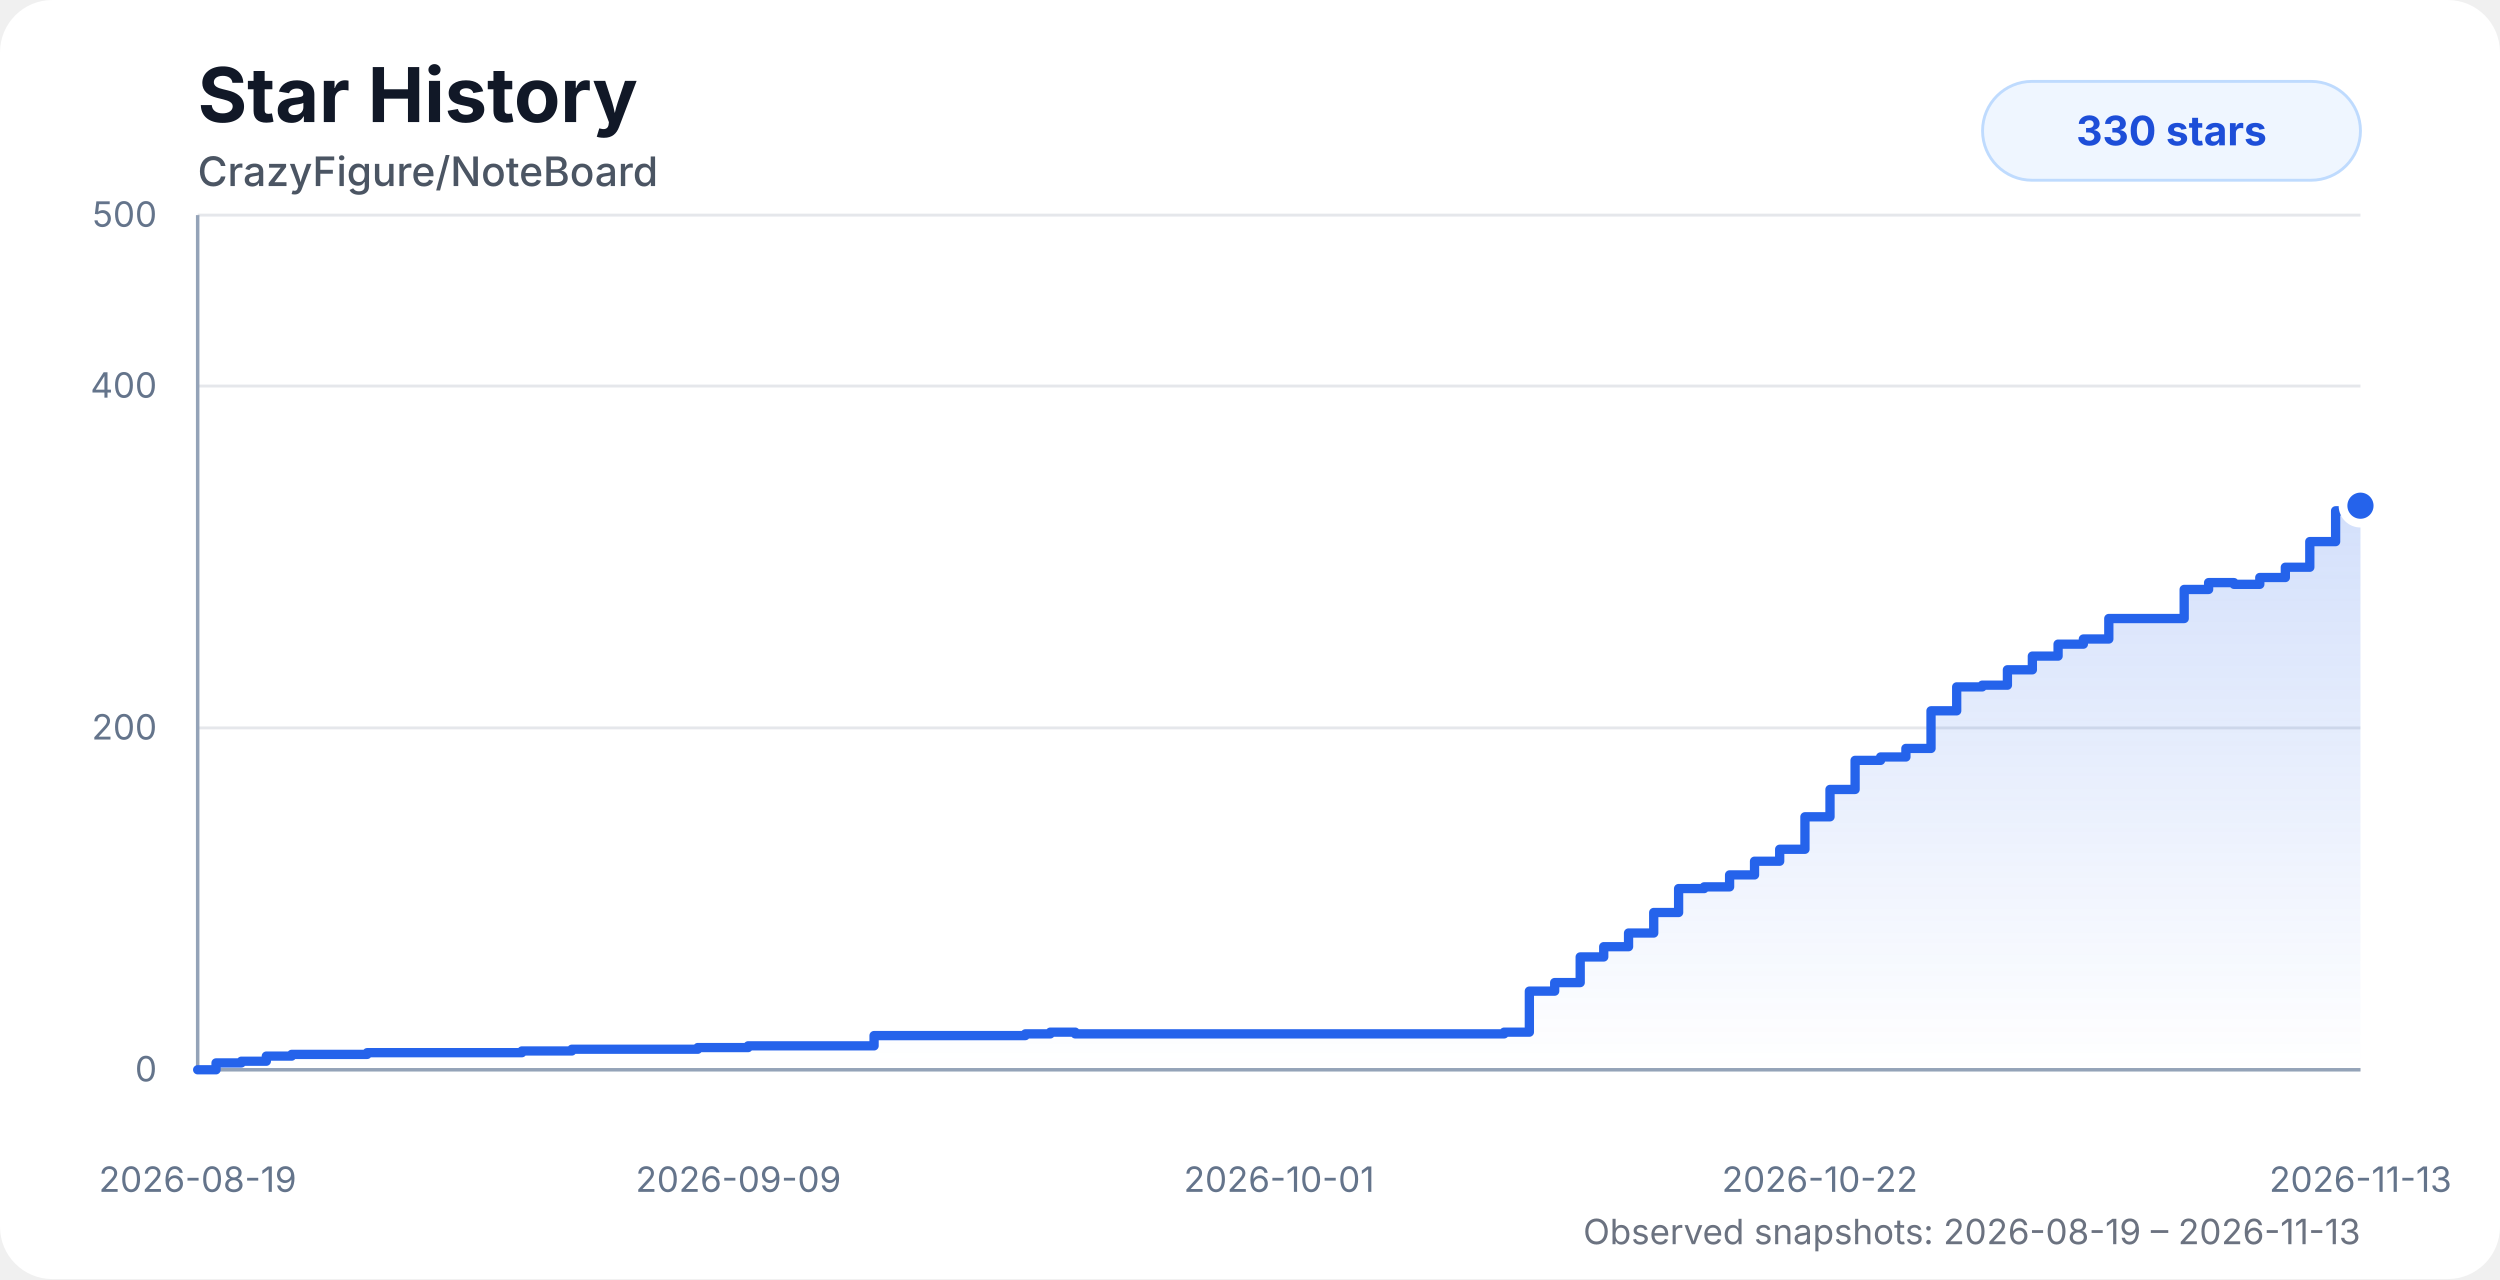
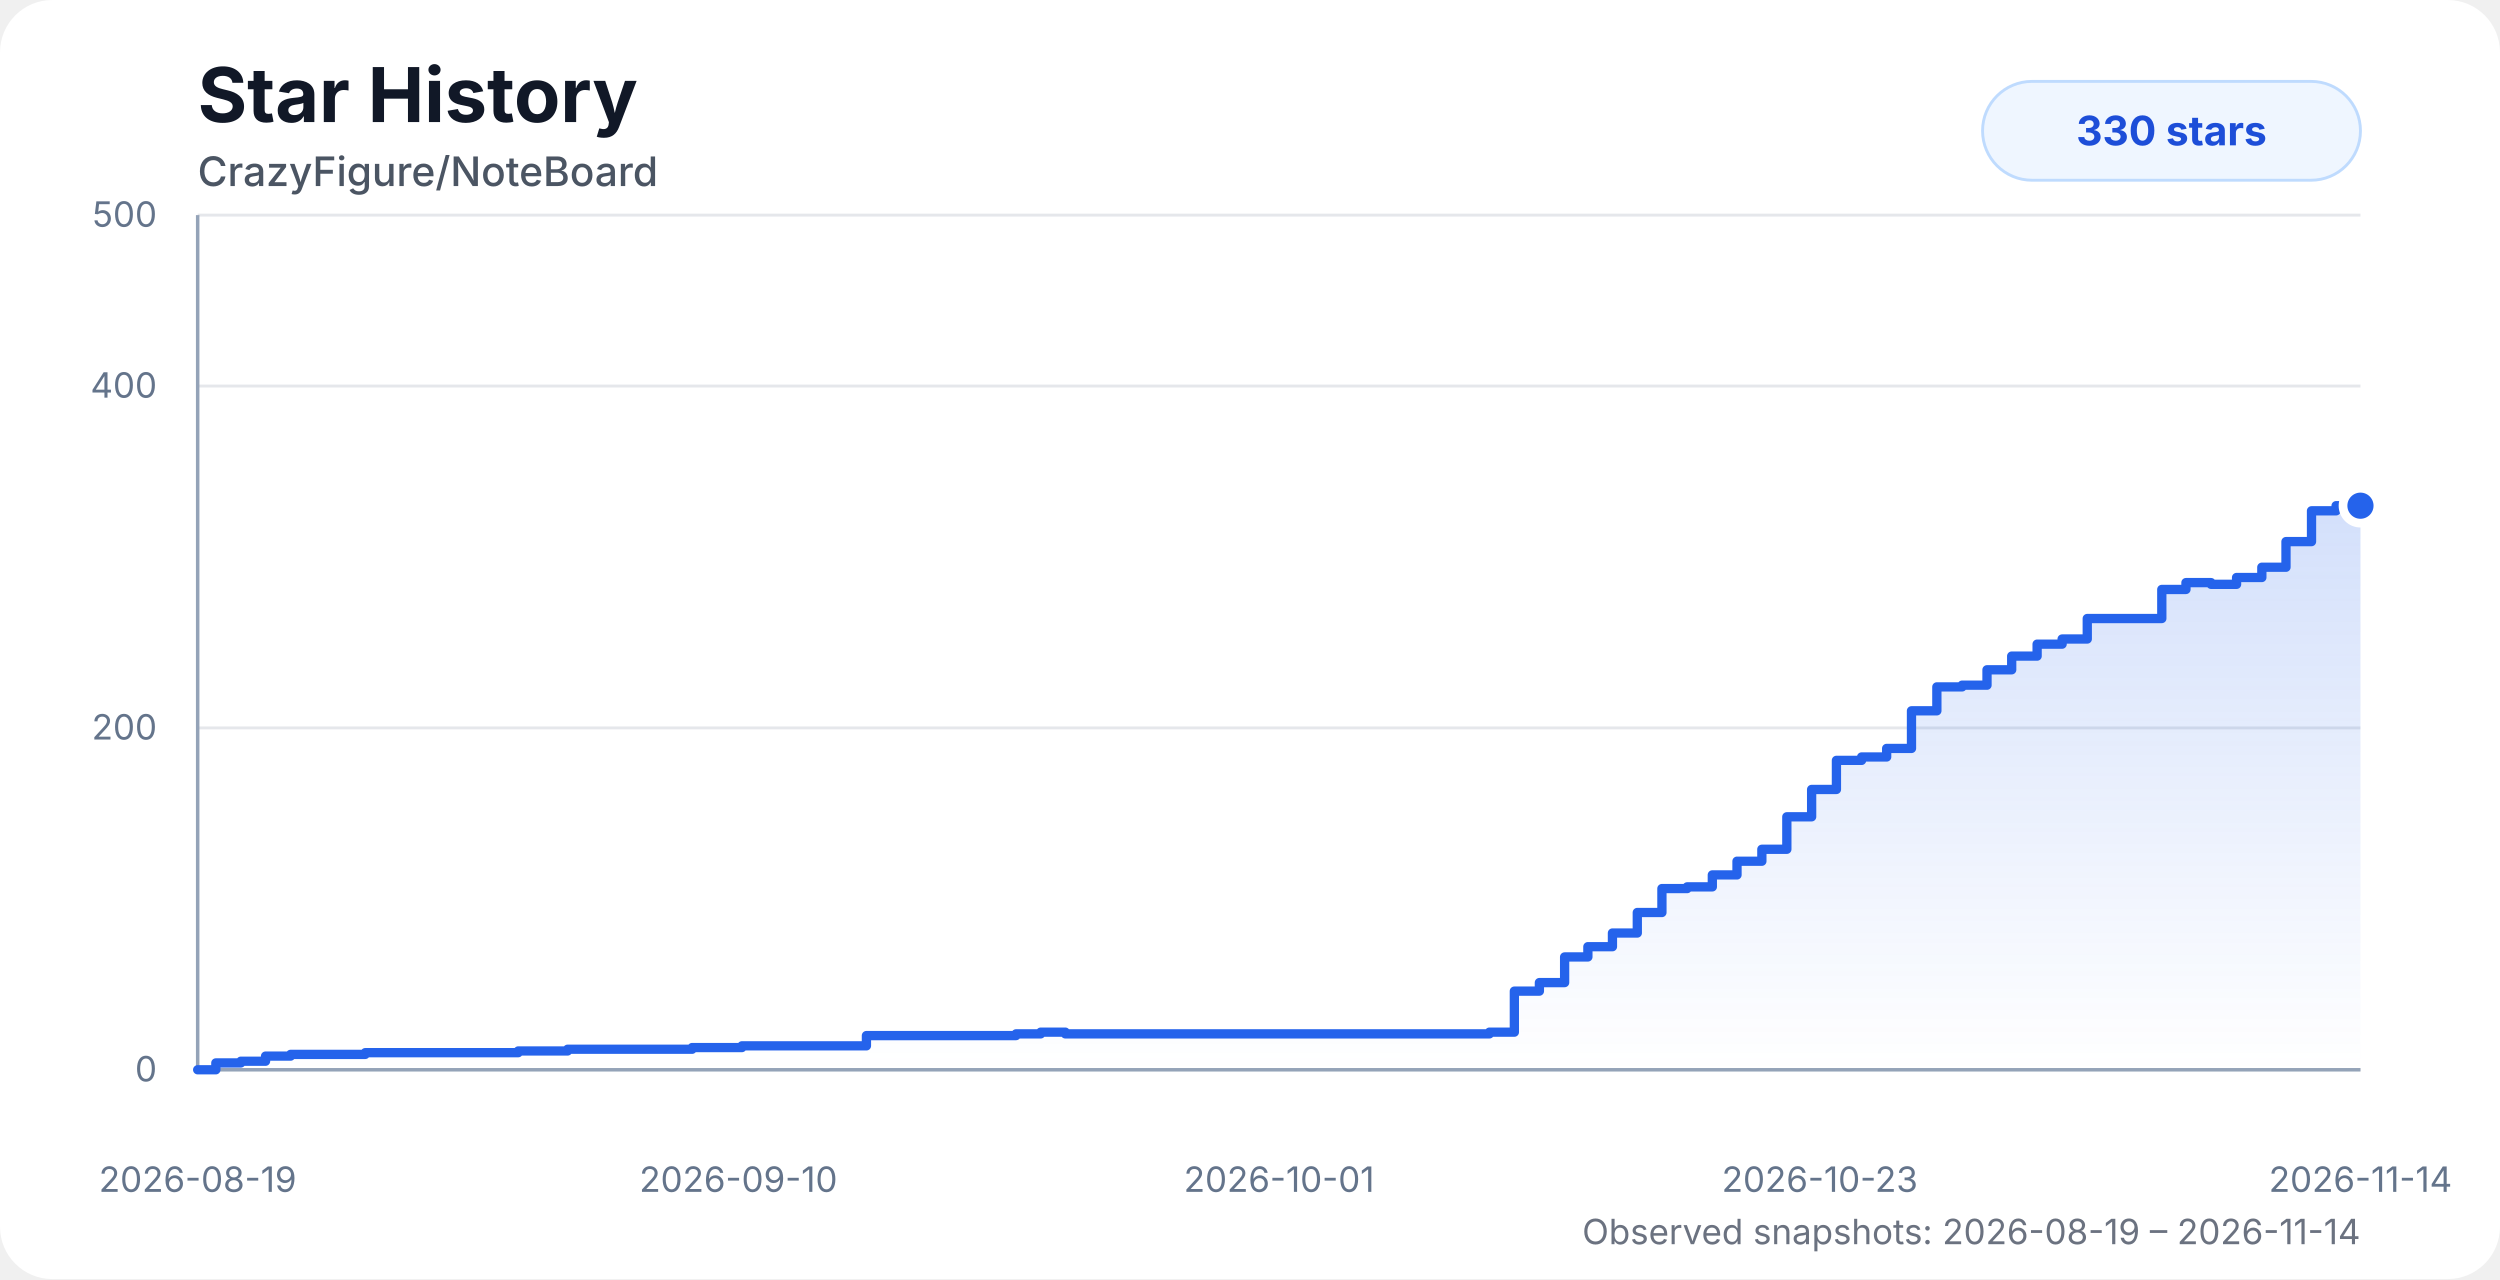
<svg xmlns="http://www.w3.org/2000/svg" width="860" height="440" viewBox="0 0 860 440" role="img" aria-labelledby="title desc">
  <style>
    .chart-bg { fill: #ffffff; }
    .title { fill: #111827; font: 700 26px system-ui, -apple-system, BlinkMacSystemFont, "Segoe UI", sans-serif; }
    .subtitle { fill: #4b5563; font: 500 14px system-ui, -apple-system, BlinkMacSystemFont, "Segoe UI", sans-serif; }
    .axis-label { fill: #64748b; font: 12px system-ui, -apple-system, BlinkMacSystemFont, "Segoe UI", sans-serif; }
    .grid { stroke: #e5e7eb; stroke-width: 1; }
    .axis { stroke: #94a3b8; stroke-width: 1.2; }
    .area { fill: url(#starGradient); opacity: 0.28; }
    .line { fill: none; stroke: #2563eb; stroke-width: 3.2; stroke-linecap: round; stroke-linejoin: round; }
    .dot { fill: #2563eb; stroke: #ffffff; stroke-width: 3; }
    .badge { fill: #eff6ff; stroke: #bfdbfe; }
    .badge-text { fill: #1d4ed8; font: 700 14px system-ui, -apple-system, BlinkMacSystemFont, "Segoe UI", sans-serif; }
    .status { fill: #6b7280; font: 12px system-ui, -apple-system, BlinkMacSystemFont, "Segoe UI", sans-serif; }
    @media (prefers-color-scheme: dark) {
      .chart-bg { fill: #0d1117; }
      .title { fill: #f8fafc; }
      .subtitle { fill: #cbd5e1; }
      .axis-label { fill: #94a3b8; }
      .grid { stroke: #1f2937; }
      .axis { stroke: #475569; }
      .dot { stroke: #0d1117; }
      .badge { fill: #172554; stroke: #1d4ed8; }
      .badge-text { fill: #bfdbfe; }
      .status { fill: #94a3b8; }
    }
  </style>
  <defs>
    <linearGradient id="starGradient" x1="0" x2="0" y1="0" y2="1">
      <stop offset="0%" stop-color="#2563eb" stop-opacity="0.72" />
      <stop offset="100%" stop-color="#2563eb" stop-opacity="0" />
    </linearGradient>
  </defs>
  <rect class="chart-bg" width="860" height="440" rx="18" />
  <text class="title" x="68" y="42">Star History</text>
  <text class="subtitle" x="68" y="64">CrazyFigure/NoteBoard</text>
  <g>
    <line class="grid" x1="68" y1="368" x2="812" y2="368" />
    <line class="grid" x1="68" y1="250.4" x2="812" y2="250.4" />
    <line class="grid" x1="68" y1="132.8" x2="812" y2="132.8" />
    <line class="grid" x1="68" y1="74" x2="812" y2="74" />
    <line class="axis" x1="68" y1="74" x2="68" y2="368" />
    <line class="axis" x1="68" y1="368" x2="812" y2="368" />
    <text class="axis-label" x="54" y="372" text-anchor="end">0</text>
    <text class="axis-label" x="54" y="254.4" text-anchor="end">200</text>
    <text class="axis-label" x="54" y="136.8" text-anchor="end">400</text>
    <text class="axis-label" x="54" y="78" text-anchor="end">500</text>
    <text class="axis-label" x="68" y="410" text-anchor="middle">2026-08-19</text>
-     <text class="axis-label" x="254" y="410" text-anchor="middle">2026-09-09</text>
+     <text class="axis-label" x="254" y="410" text-anchor="middle">2026-09-10</text>
    <text class="axis-label" x="440" y="410" text-anchor="middle">2026-10-01</text>
-     <text class="axis-label" x="626" y="410" text-anchor="middle">2026-10-22</text>
-     <text class="axis-label" x="812" y="410" text-anchor="middle">2026-11-13</text>
+     <text class="axis-label" x="626" y="410" text-anchor="middle">2026-10-23</text>
+     <text class="axis-label" x="812" y="410" text-anchor="middle">2026-11-14</text>
  </g>
-   <path class="area" d="M 68 368 H 68 V 368 H 74.32 V 365.65 H 83.02 V 365.06 H 91.62 V 363.3 H 100.33 V 362.71 H 108.99 V 362.71 H 117.6 V 362.71 H 126.31 V 362.12 H 138.05 V 362.12 H 147.32 V 362.12 H 154.16 V 362.12 H 162.42 V 362.12 H 171.17 V 362.12 H 179.54 V 361.53 H 188.07 V 361.53 H 196.71 V 360.94 H 205.41 V 360.94 H 214 V 360.94 H 222.73 V 360.94 H 231.43 V 360.94 H 240.03 V 360.36 H 248.71 V 360.36 H 257.36 V 359.77 H 266.03 V 359.77 H 274.61 V 359.77 H 283.4 V 359.77 H 292.11 V 359.77 H 300.68 V 356.24 H 309.32 V 356.24 H 317.99 V 356.24 H 326.58 V 356.24 H 335.23 V 356.24 H 344.03 V 356.24 H 352.72 V 355.65 H 361.31 V 355.06 H 369.87 V 355.65 H 378.58 V 355.65 H 387.22 V 355.65 H 395.87 V 355.65 H 404.69 V 355.65 H 413.49 V 355.65 H 422.14 V 355.65 H 430.73 V 355.65 H 439.53 V 355.65 H 448.12 V 355.65 H 456.61 V 355.65 H 465.41 V 355.65 H 474.13 V 355.65 H 482.94 V 355.65 H 491.48 V 355.65 H 500.22 V 355.65 H 508.85 V 355.65 H 517.43 V 355.06 H 526.1 V 340.95 H 534.81 V 338.01 H 543.59 V 329.19 H 551.68 V 325.66 H 560.22 V 320.96 H 568.88 V 313.9 H 577.44 V 305.67 H 586.23 V 305.08 H 594.98 V 300.97 H 603.56 V 296.26 H 612.21 V 292.15 H 620.9 V 280.98 H 629.52 V 271.57 H 638.15 V 261.57 H 646.92 V 260.4 H 655.63 V 257.46 H 664.27 V 244.52 H 673.1 V 236.29 H 681.88 V 235.7 H 690.55 V 230.41 H 699.13 V 225.7 H 707.98 V 221.59 H 716.68 V 219.82 H 725.43 V 212.77 H 733.92 V 212.77 H 751.36 V 202.77 H 759.76 V 200.42 H 768.49 V 201.01 H 777.37 V 198.66 H 786.16 V 195.13 H 794.57 V 186.31 H 803.45 V 175.72 H 812 V 173.96 L 812 368 L 68 368 Z" />
-   <path class="line" d="M 68 368 H 68 V 368 H 74.32 V 365.65 H 83.02 V 365.06 H 91.62 V 363.3 H 100.33 V 362.71 H 108.99 V 362.71 H 117.6 V 362.71 H 126.31 V 362.12 H 138.05 V 362.12 H 147.32 V 362.12 H 154.16 V 362.12 H 162.42 V 362.12 H 171.17 V 362.12 H 179.54 V 361.53 H 188.07 V 361.53 H 196.71 V 360.94 H 205.41 V 360.94 H 214 V 360.94 H 222.73 V 360.94 H 231.43 V 360.94 H 240.03 V 360.36 H 248.71 V 360.36 H 257.36 V 359.77 H 266.03 V 359.77 H 274.61 V 359.77 H 283.4 V 359.77 H 292.11 V 359.77 H 300.68 V 356.24 H 309.32 V 356.24 H 317.99 V 356.24 H 326.58 V 356.24 H 335.23 V 356.24 H 344.03 V 356.24 H 352.72 V 355.65 H 361.31 V 355.06 H 369.87 V 355.65 H 378.58 V 355.65 H 387.22 V 355.65 H 395.87 V 355.65 H 404.69 V 355.65 H 413.49 V 355.65 H 422.14 V 355.65 H 430.73 V 355.65 H 439.53 V 355.65 H 448.12 V 355.65 H 456.61 V 355.65 H 465.41 V 355.65 H 474.13 V 355.65 H 482.94 V 355.65 H 491.48 V 355.65 H 500.22 V 355.65 H 508.85 V 355.65 H 517.43 V 355.06 H 526.1 V 340.95 H 534.81 V 338.01 H 543.59 V 329.19 H 551.68 V 325.66 H 560.22 V 320.96 H 568.88 V 313.9 H 577.44 V 305.67 H 586.23 V 305.08 H 594.98 V 300.97 H 603.56 V 296.26 H 612.21 V 292.15 H 620.9 V 280.98 H 629.52 V 271.57 H 638.15 V 261.57 H 646.92 V 260.4 H 655.63 V 257.46 H 664.27 V 244.52 H 673.1 V 236.29 H 681.88 V 235.7 H 690.55 V 230.41 H 699.13 V 225.7 H 707.98 V 221.59 H 716.68 V 219.82 H 725.43 V 212.77 H 733.92 V 212.77 H 751.36 V 202.77 H 759.76 V 200.42 H 768.49 V 201.01 H 777.37 V 198.66 H 786.16 V 195.13 H 794.57 V 186.31 H 803.45 V 175.72 H 812 V 173.96" />
+   <path class="area" d="M 68 368 H 68 V 368 H 74.25 V 365.65 H 82.85 V 365.06 H 91.35 V 363.3 H 99.96 V 362.71 H 108.53 V 362.71 H 117.04 V 362.71 H 125.65 V 362.12 H 137.26 V 362.12 H 146.43 V 362.12 H 153.19 V 362.12 H 161.35 V 362.12 H 170.01 V 362.12 H 178.28 V 361.53 H 186.71 V 361.53 H 195.26 V 360.94 H 203.86 V 360.94 H 212.36 V 360.94 H 220.99 V 360.94 H 229.59 V 360.94 H 238.09 V 360.36 H 246.67 V 360.36 H 255.22 V 359.77 H 263.79 V 359.77 H 272.28 V 359.77 H 280.98 V 359.77 H 289.59 V 359.77 H 298.05 V 356.24 H 306.6 V 356.24 H 315.17 V 356.24 H 323.66 V 356.24 H 332.22 V 356.24 H 340.92 V 356.24 H 349.52 V 355.65 H 358.01 V 355.06 H 366.47 V 355.65 H 375.08 V 355.65 H 383.62 V 355.65 H 392.18 V 355.65 H 400.9 V 355.65 H 409.6 V 355.65 H 418.14 V 355.65 H 426.64 V 355.65 H 435.34 V 355.65 H 443.84 V 355.65 H 452.23 V 355.65 H 460.93 V 355.65 H 469.55 V 355.65 H 478.26 V 355.65 H 486.71 V 355.65 H 495.34 V 355.65 H 503.88 V 355.65 H 512.37 V 355.06 H 520.94 V 340.95 H 529.55 V 338.01 H 538.23 V 329.19 H 546.23 V 325.66 H 554.68 V 320.96 H 563.23 V 313.9 H 571.7 V 305.67 H 580.39 V 305.08 H 589.04 V 300.97 H 597.53 V 296.26 H 606.08 V 292.15 H 614.67 V 280.98 H 623.2 V 271.57 H 631.73 V 261.57 H 640.39 V 260.4 H 649.01 V 257.46 H 657.55 V 244.52 H 666.28 V 236.29 H 674.96 V 235.7 H 683.53 V 230.41 H 692.02 V 225.7 H 700.77 V 221.59 H 709.37 V 219.82 H 718.02 V 212.77 H 726.42 V 212.77 H 743.66 V 202.77 H 751.97 V 200.42 H 760.6 V 201.01 H 769.38 V 198.66 H 778.07 V 195.13 H 786.38 V 186.31 H 795.16 V 175.72 H 803.62 V 173.96 H 812 V 173.96 L 812 368 L 68 368 Z" />
+   <path class="line" d="M 68 368 H 68 V 368 H 74.25 V 365.65 H 82.85 V 365.06 H 91.35 V 363.3 H 99.96 V 362.71 H 108.53 V 362.71 H 117.04 V 362.71 H 125.65 V 362.12 H 137.26 V 362.12 H 146.43 V 362.12 H 153.19 V 362.12 H 161.35 V 362.12 H 170.01 V 362.12 H 178.28 V 361.53 H 186.71 V 361.53 H 195.26 V 360.94 H 203.86 V 360.94 H 212.36 V 360.94 H 220.99 V 360.94 H 229.59 V 360.94 H 238.09 V 360.36 H 246.67 V 360.36 H 255.22 V 359.77 H 263.79 V 359.77 H 272.28 V 359.77 H 280.98 V 359.77 H 289.59 V 359.77 H 298.05 V 356.24 H 306.6 V 356.24 H 315.17 V 356.24 H 323.66 V 356.24 H 332.22 V 356.24 H 340.92 V 356.24 H 349.52 V 355.65 H 358.01 V 355.06 H 366.47 V 355.65 H 375.08 V 355.65 H 383.62 V 355.65 H 392.18 V 355.65 H 400.9 V 355.65 H 409.6 V 355.65 H 418.14 V 355.65 H 426.64 V 355.65 H 435.34 V 355.65 H 443.84 V 355.65 H 452.23 V 355.65 H 460.93 V 355.65 H 469.55 V 355.65 H 478.26 V 355.65 H 486.71 V 355.65 H 495.34 V 355.65 H 503.88 V 355.65 H 512.37 V 355.06 H 520.94 V 340.95 H 529.55 V 338.01 H 538.23 V 329.19 H 546.23 V 325.66 H 554.68 V 320.96 H 563.23 V 313.9 H 571.7 V 305.67 H 580.39 V 305.08 H 589.04 V 300.97 H 597.53 V 296.26 H 606.08 V 292.15 H 614.67 V 280.98 H 623.2 V 271.57 H 631.73 V 261.57 H 640.39 V 260.4 H 649.01 V 257.46 H 657.55 V 244.52 H 666.28 V 236.29 H 674.96 V 235.7 H 683.53 V 230.41 H 692.02 V 225.7 H 700.77 V 221.59 H 709.37 V 219.82 H 718.02 V 212.77 H 726.42 V 212.77 H 743.66 V 202.77 H 751.97 V 200.42 H 760.6 V 201.01 H 769.38 V 198.66 H 778.07 V 195.13 H 786.38 V 186.31 H 795.16 V 175.72 H 803.62 V 173.96 H 812 V 173.96" />
  <circle class="dot" cx="812" cy="173.96" r="6" />
  <rect class="badge" x="682" y="28" width="130" height="34" rx="17" />
  <text class="badge-text" x="747" y="50" text-anchor="middle">330 stars</text>
-   <text class="status" x="812" y="428" text-anchor="end">Observed snapshots: 2026-08-19 – 2026-11-13</text>
+   <text class="status" x="812" y="428" text-anchor="end">Observed snapshots: 2026-08-19 – 2026-11-14</text>
</svg>
